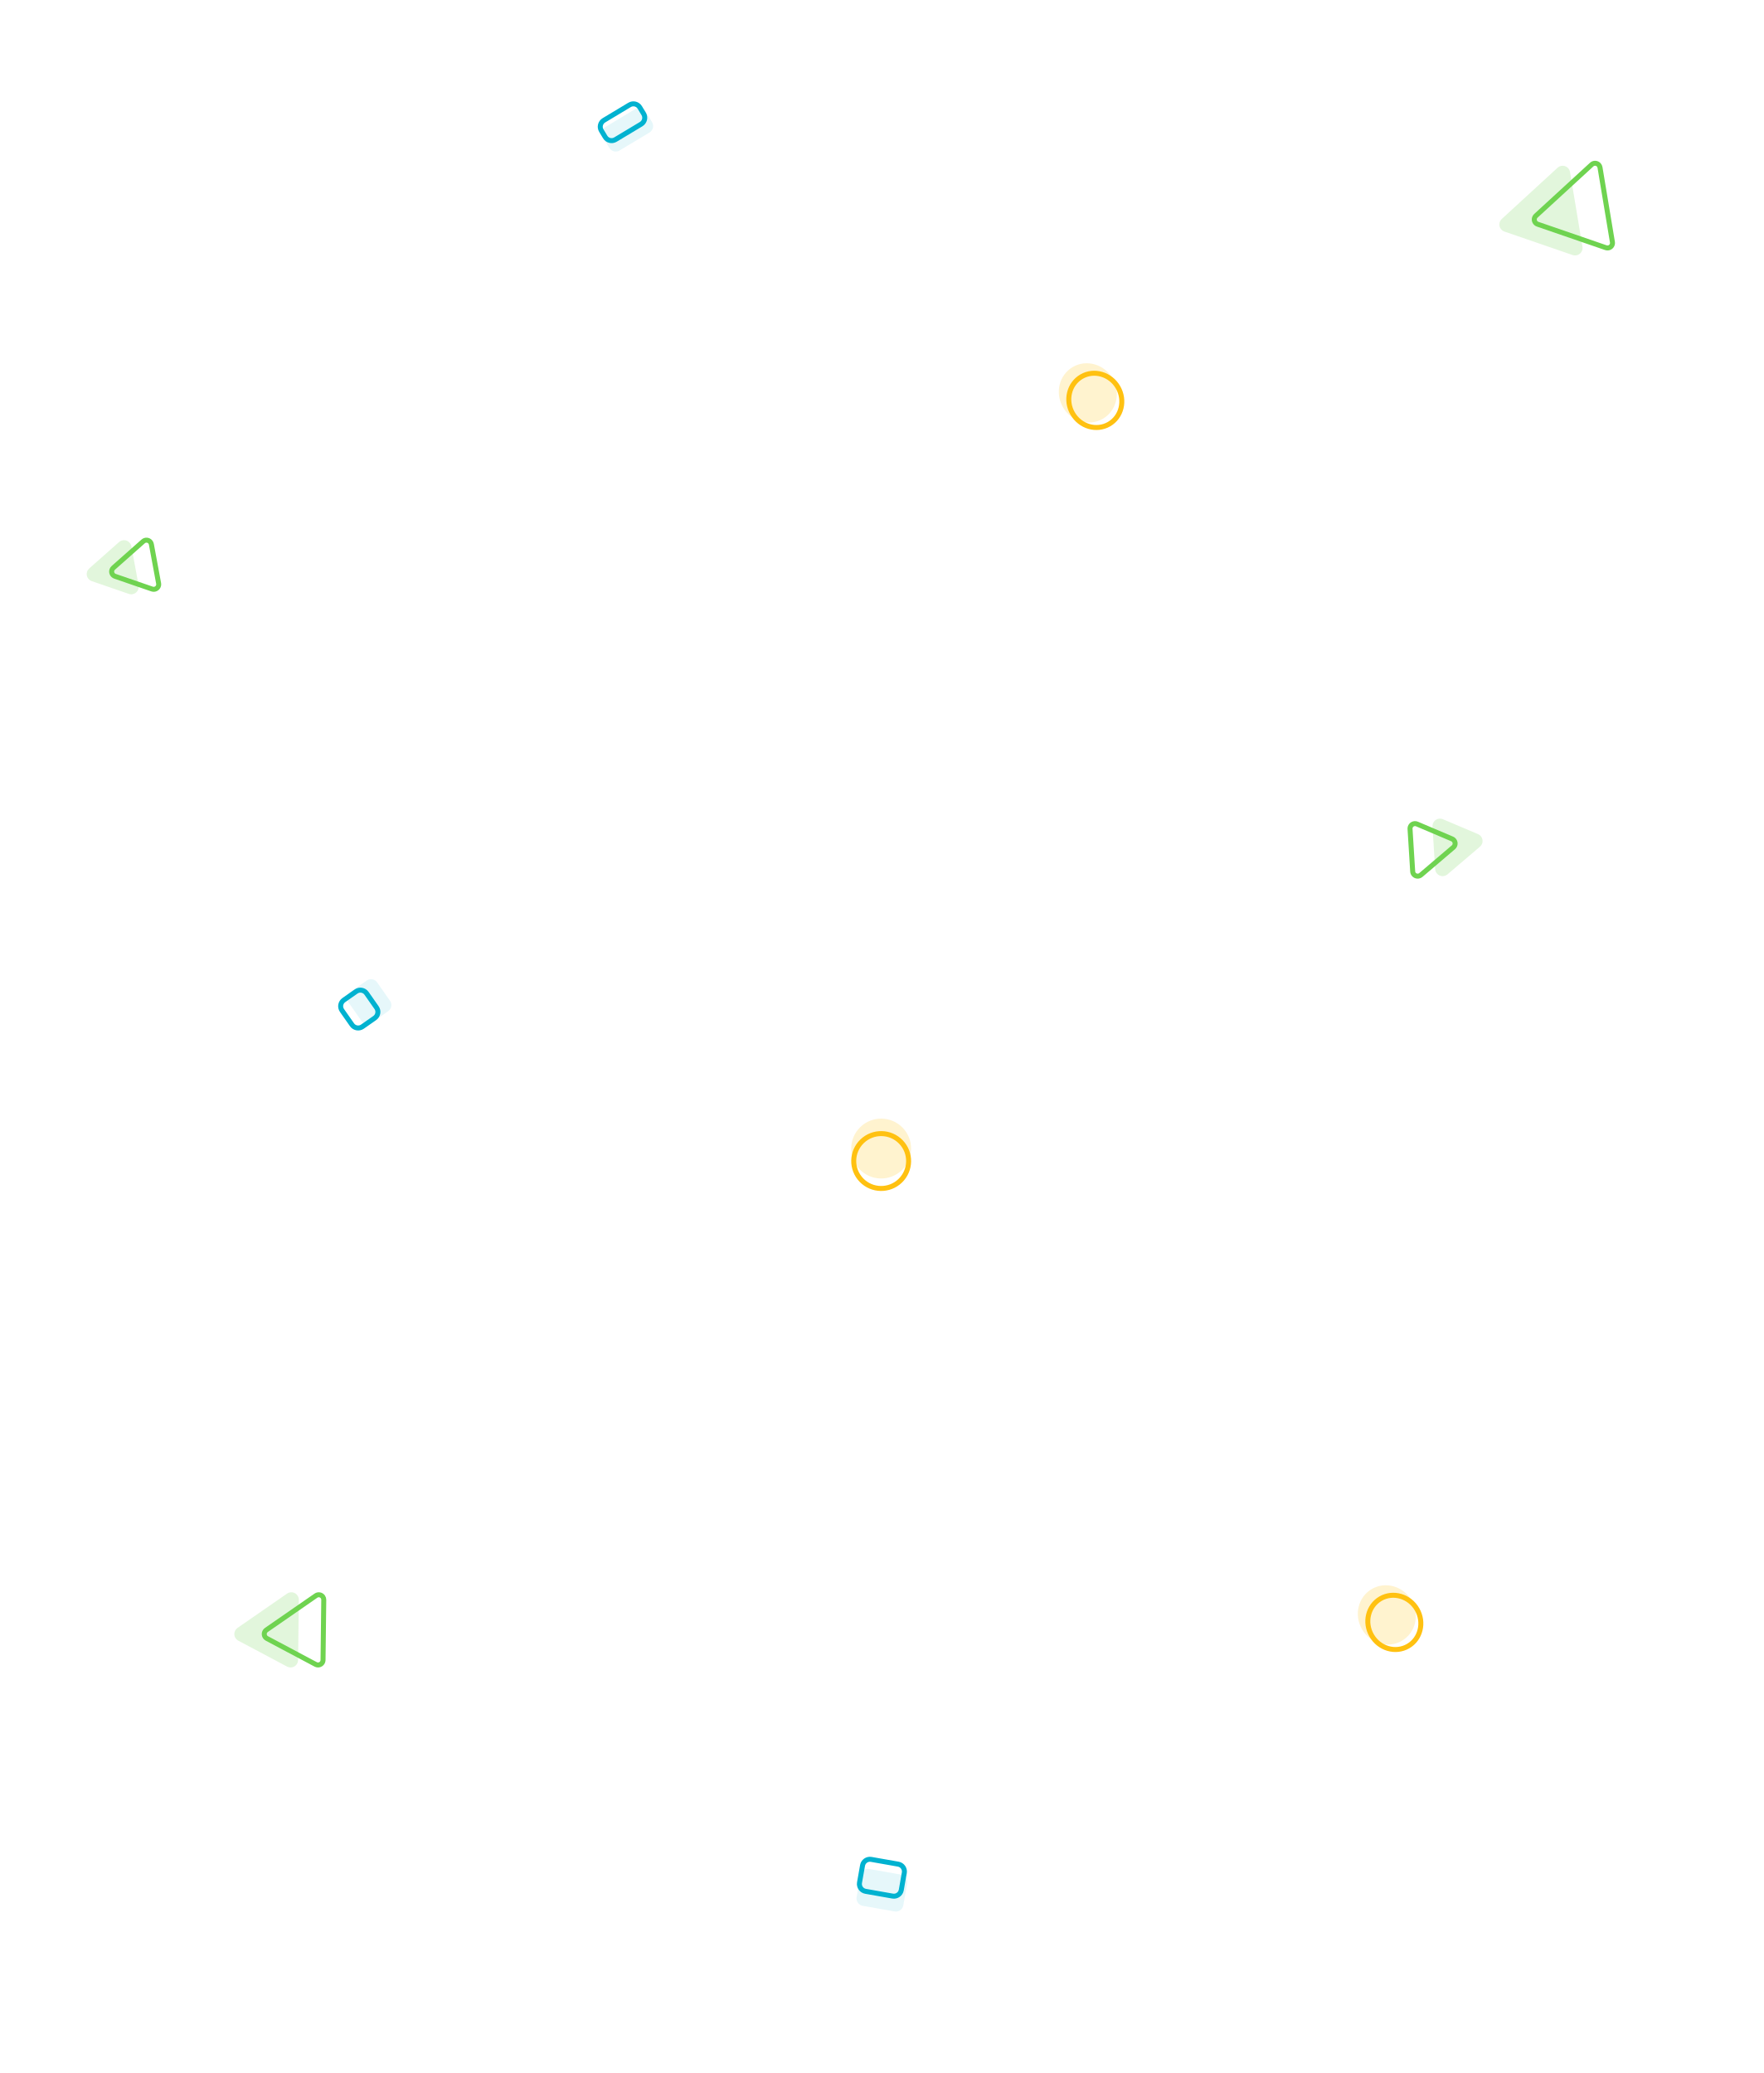
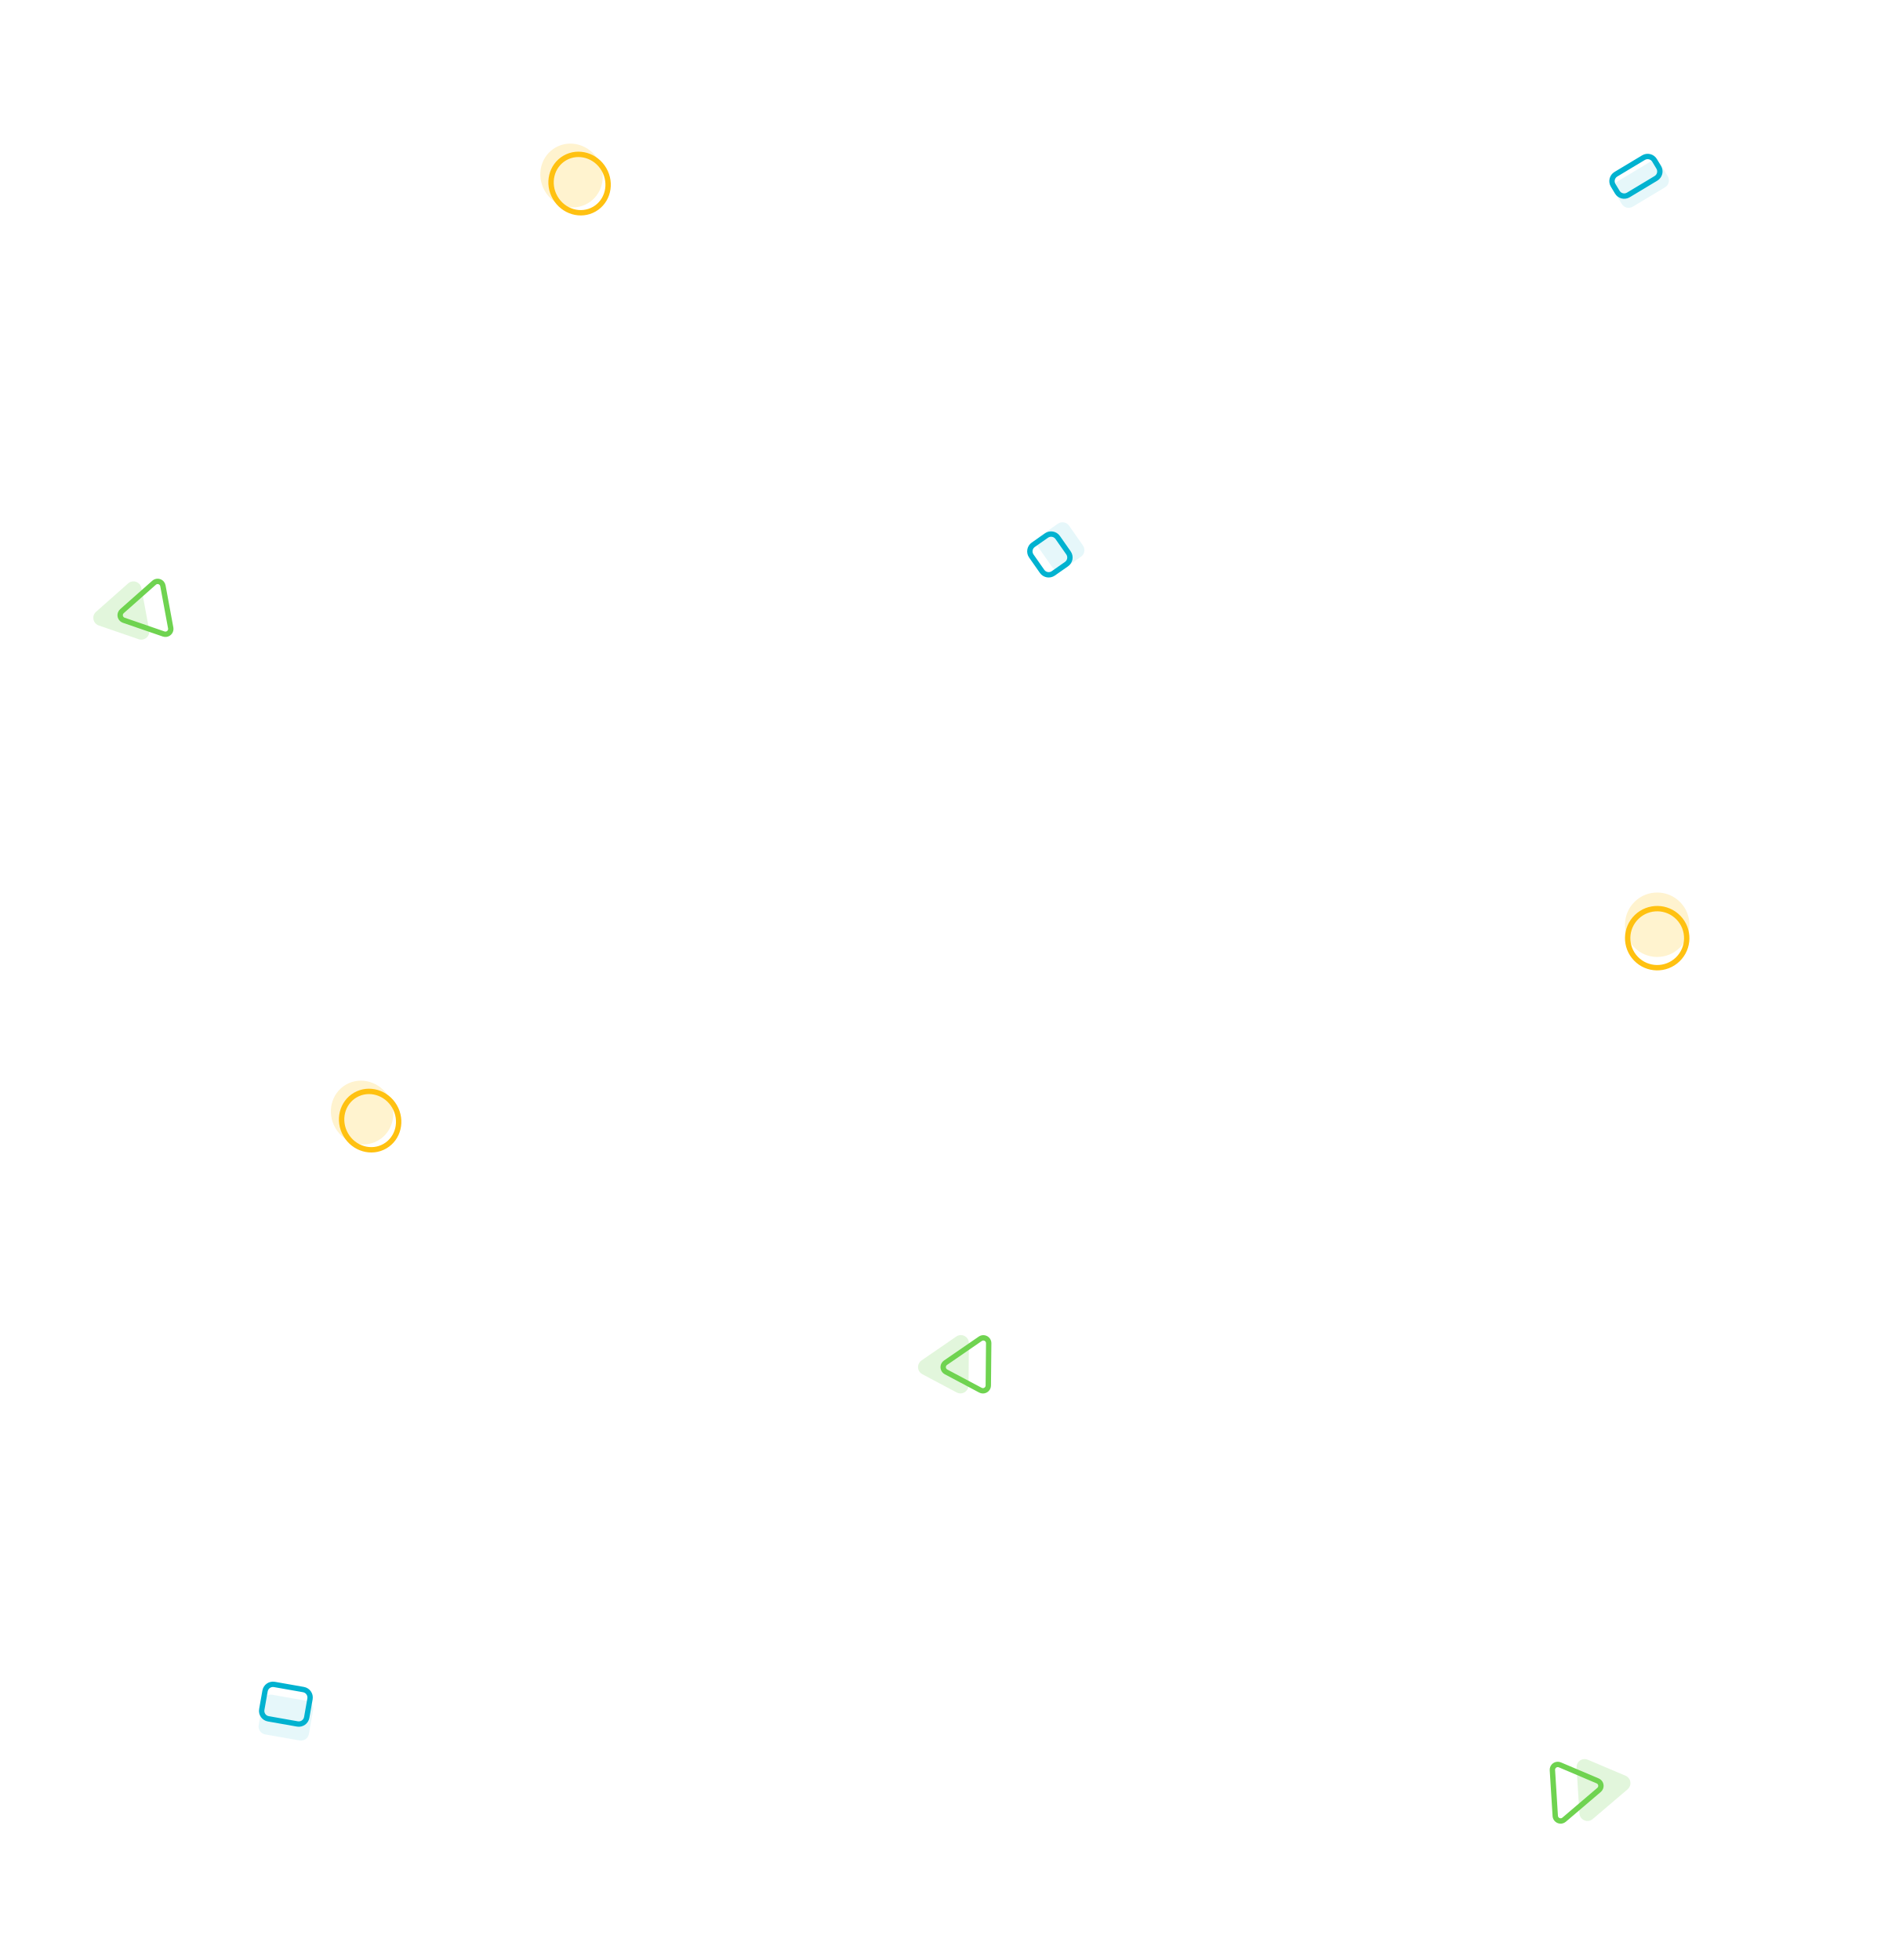
- <svg xmlns="http://www.w3.org/2000/svg" width="707" height="831" viewBox="0 0 707 831">
+ <svg xmlns="http://www.w3.org/2000/svg" width="707" height="730" viewBox="0 0 707 730">
  <g fill="none" fill-rule="evenodd">
-     <g transform="rotate(-121 140.53 -38.01)">
+     <g transform="rotate(-121 325.118 -131.45)">
      <rect width="11" height="20" x=".722" y=".751" fill="#01B2D0" opacity=".1" rx="3" />
      <rect width="9" height="18" x="5.324" y="1.582" stroke="#01B2D0" stroke-width="2" rx="3" />
    </g>
-     <g transform="rotate(19 153.118 1851.094)">
-       <path fill="#6FD350" d="M23.119,11.028 L37.582,37.729 C38.372,39.186 37.83,41.006 36.373,41.796 C35.935,42.033 35.444,42.158 34.945,42.158 L6.018,42.158 C4.361,42.158 3.018,40.815 3.018,39.158 C3.018,38.659 3.143,38.168 3.38,37.729 L17.844,11.028 C18.633,9.571 20.453,9.029 21.91,9.819 C22.422,10.096 22.842,10.516 23.119,11.028 Z" opacity=".2" />
-       <path stroke="#6FD350" stroke-width="2" d="M33.881,5.381 C33.696,5.039 33.416,4.759 33.075,4.574 C32.103,4.048 30.89,4.409 30.363,5.381 L15.9,32.082 C15.742,32.374 15.659,32.702 15.659,33.034 C15.659,34.139 16.554,35.034 17.659,35.034 L46.585,35.034 C46.918,35.034 47.245,34.951 47.538,34.793 C48.509,34.267 48.87,33.053 48.344,32.082 L33.881,5.381 Z" />
-     </g>
-     <g transform="rotate(145 15.573 227.05)">
+     <g transform="rotate(145 170.288 166.99)">
      <rect width="14" height="15" x=".155" y=".692" fill="#01B2D0" opacity=".1" rx="3" />
      <rect width="12" height="13" x="6.153" y="1.529" stroke="#01B2D0" stroke-width="2" rx="3" />
    </g>
-     <g transform="rotate(-80 625.56 178.646)">
+     <g transform="rotate(-80 431.746 266.828)">
      <rect width="15" height="19" x=".53" y="1.746" fill="#01B2D0" opacity=".1" rx="3" />
      <rect width="13" height="17" x="6.454" y="1.878" stroke="#01B2D0" stroke-width="2" rx="3" />
    </g>
-     <g transform="rotate(60 99.041 451.812)">
+     <g transform="rotate(60 67.256 212.491)">
      <ellipse cx="16.737" cy="11.743" stroke="#FFC111" stroke-width="2" rx="11" ry="10.5" />
      <ellipse cx="12.639" cy="12.841" fill="#FFC111" opacity=".2" rx="12" ry="11.5" />
    </g>
-     <g transform="rotate(60 -265.27 800.538)">
+     <g transform="rotate(60 -273.987 319.441)">
      <ellipse cx="16.737" cy="11.743" stroke="#FFC111" stroke-width="2" rx="11" ry="10.5" />
      <ellipse cx="12.639" cy="12.841" fill="#FFC111" opacity=".2" rx="12" ry="11.5" />
    </g>
    <g transform="rotate(19 -592.458 222.362)">
      <path fill="#6FD350" d="M16.41,9.144 L24.268,23.047 C25.083,24.49 24.575,26.32 23.133,27.135 C22.682,27.39 22.174,27.524 21.656,27.524 L5.94,27.524 C4.283,27.524 2.94,26.18 2.94,24.524 C2.94,24.006 3.074,23.498 3.328,23.047 L11.186,9.144 C12.002,7.702 13.832,7.193 15.274,8.009 C15.749,8.277 16.142,8.67 16.41,9.144 Z" opacity=".2" />
      <path stroke="#6FD350" stroke-width="2" d="M23.723,5.761 C23.544,5.444 23.283,5.183 22.966,5.004 C22.005,4.46 20.785,4.799 20.241,5.761 L12.383,19.664 C12.213,19.964 12.124,20.303 12.124,20.648 C12.124,21.752 13.019,22.648 14.124,22.648 L29.841,22.648 C30.185,22.648 30.524,22.559 30.825,22.389 C31.786,21.846 32.125,20.625 31.582,19.664 L23.723,5.761 Z" />
    </g>
-     <g transform="rotate(28 -1195.173 528.825)">
-       <path fill="#6FD350" d="M18.667,10.83 L29.743,32.289 C30.503,33.761 29.925,35.571 28.453,36.331 C28.028,36.55 27.556,36.665 27.077,36.665 L4.926,36.665 C3.269,36.665 1.926,35.322 1.926,33.665 C1.926,33.186 2.04,32.714 2.26,32.289 L13.336,10.83 C14.095,9.358 15.905,8.78 17.377,9.54 C17.931,9.826 18.382,10.277 18.667,10.83 Z" opacity=".2" />
-       <path stroke="#6FD350" stroke-width="2" d="M27.491,6.125 C27.301,5.756 27,5.455 26.631,5.265 C25.65,4.758 24.443,5.143 23.937,6.125 L12.861,27.583 C12.715,27.867 12.638,28.182 12.638,28.501 C12.638,29.605 13.534,30.501 14.638,30.501 L36.789,30.501 C37.109,30.501 37.423,30.424 37.707,30.278 C38.688,29.771 39.073,28.565 38.567,27.583 L27.491,6.125 Z" />
+     <g transform="rotate(28 -796.542 948.689)">
+       <path fill="#6FD350" d="M14.854,9.41 L22.104,23.363 C22.868,24.833 22.296,26.645 20.826,27.408 C20.398,27.631 19.924,27.746 19.442,27.746 L4.941,27.746 C3.284,27.746 1.941,26.403 1.941,24.746 C1.941,24.265 2.057,23.79 2.279,23.363 L9.53,9.41 C10.293,7.94 12.105,7.367 13.575,8.131 C14.122,8.416 14.569,8.862 14.854,9.41 Z" opacity=".2" />
+       <path stroke="#6FD350" stroke-width="2" d="M21.366,5.963 C21.176,5.598 20.879,5.3 20.514,5.11 C19.534,4.601 18.326,4.983 17.817,5.963 L10.566,19.916 C10.418,20.201 10.341,20.517 10.341,20.838 C10.341,21.943 11.236,22.838 12.341,22.838 L26.842,22.838 C27.163,22.838 27.48,22.761 27.764,22.613 C28.745,22.104 29.126,20.896 28.617,19.916 L21.366,5.963 Z" />
    </g>
-     <g transform="rotate(-157 329.659 122.574)">
+     <g transform="rotate(-157 369.423 284.751)">
      <path fill="#6FD350" d="M15.387,10.636 L23.033,25.928 C23.774,27.41 23.173,29.212 21.691,29.953 C21.275,30.161 20.815,30.269 20.35,30.269 L5.058,30.269 C3.401,30.269 2.058,28.926 2.058,27.269 C2.058,26.804 2.166,26.344 2.375,25.928 L10.02,10.636 C10.761,9.154 12.563,8.553 14.045,9.294 C14.626,9.585 15.097,10.055 15.387,10.636 Z" opacity=".2" />
      <path stroke="#6FD350" stroke-width="2" d="M23.307,6.255 C23.113,5.868 22.8,5.554 22.412,5.361 C21.425,4.867 20.223,5.267 19.729,6.255 L12.083,21.547 C11.944,21.825 11.872,22.131 11.872,22.442 C11.872,23.546 12.768,24.442 13.872,24.442 L29.164,24.442 C29.474,24.442 29.781,24.369 30.058,24.23 C31.046,23.736 31.447,22.535 30.953,21.547 L23.307,6.255 Z" />
    </g>
-     <g transform="rotate(136 92.937 307.34)">
+     <g transform="rotate(136 248.37 302.67)">
      <circle cx="15.55" cy="12.85" r="11" stroke="#FFC111" stroke-width="2" />
      <circle cx="12.077" cy="16.447" r="12" fill="#FFC111" opacity=".2" />
    </g>
  </g>
</svg>
